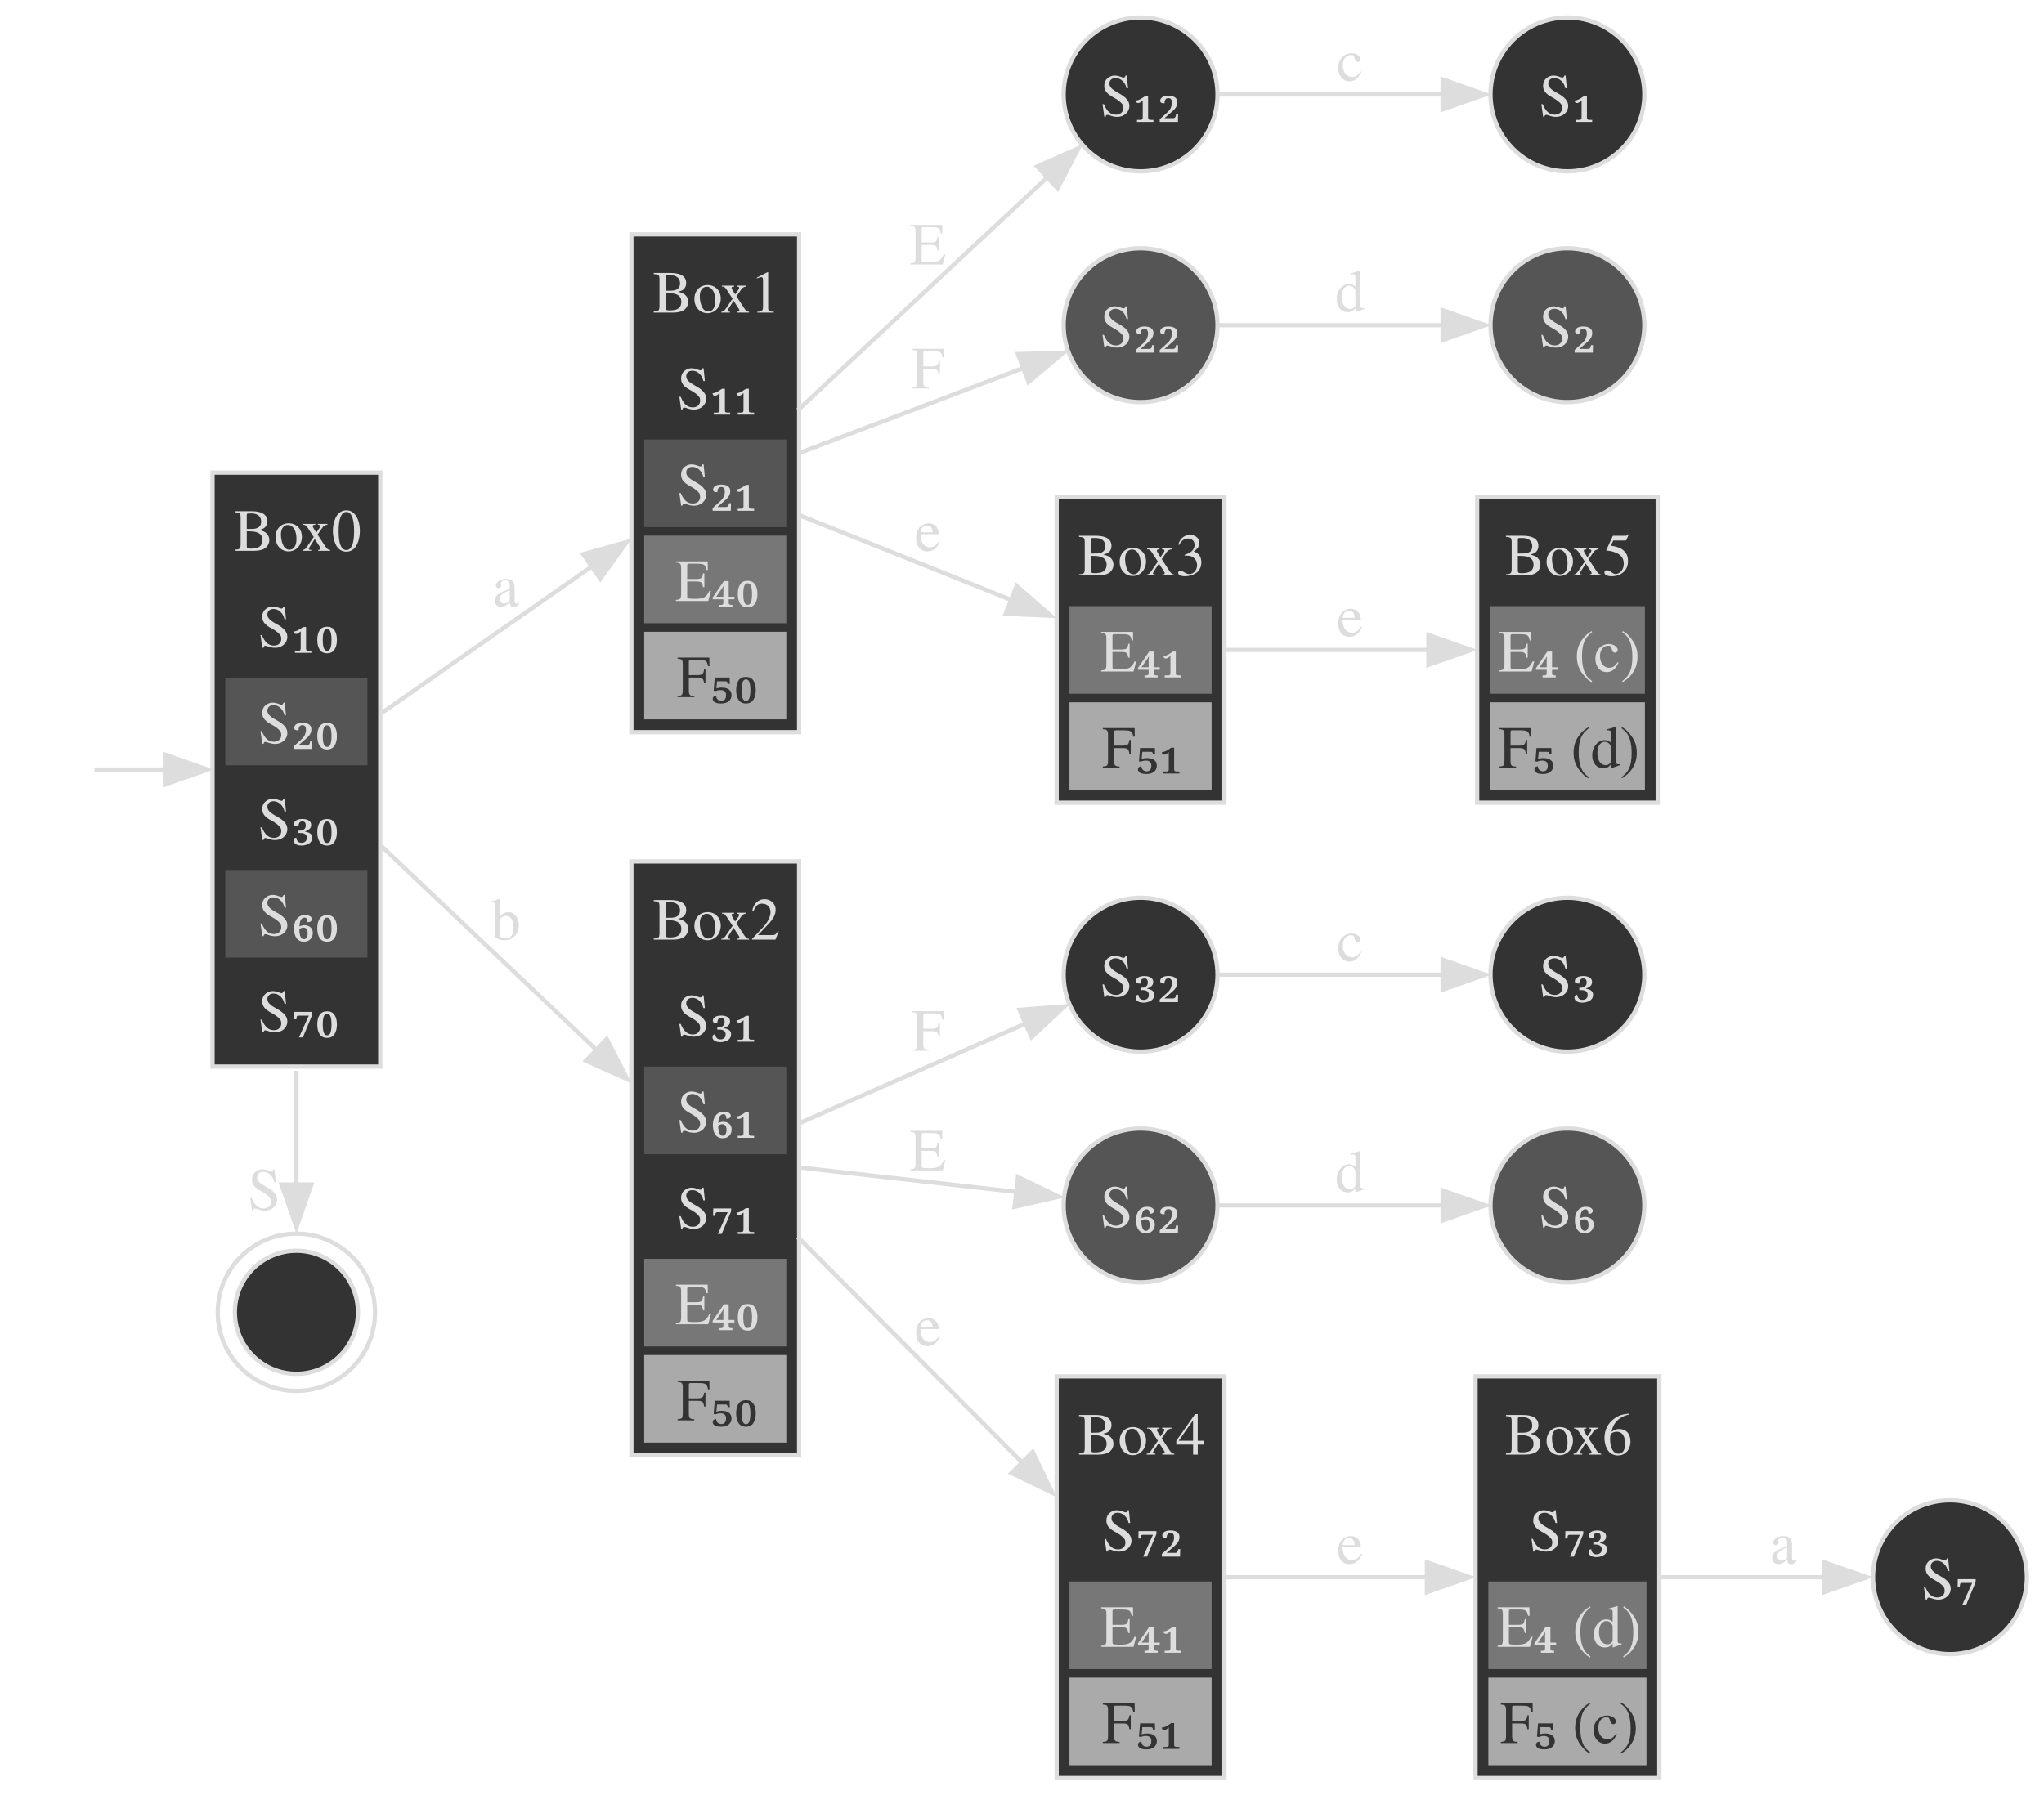
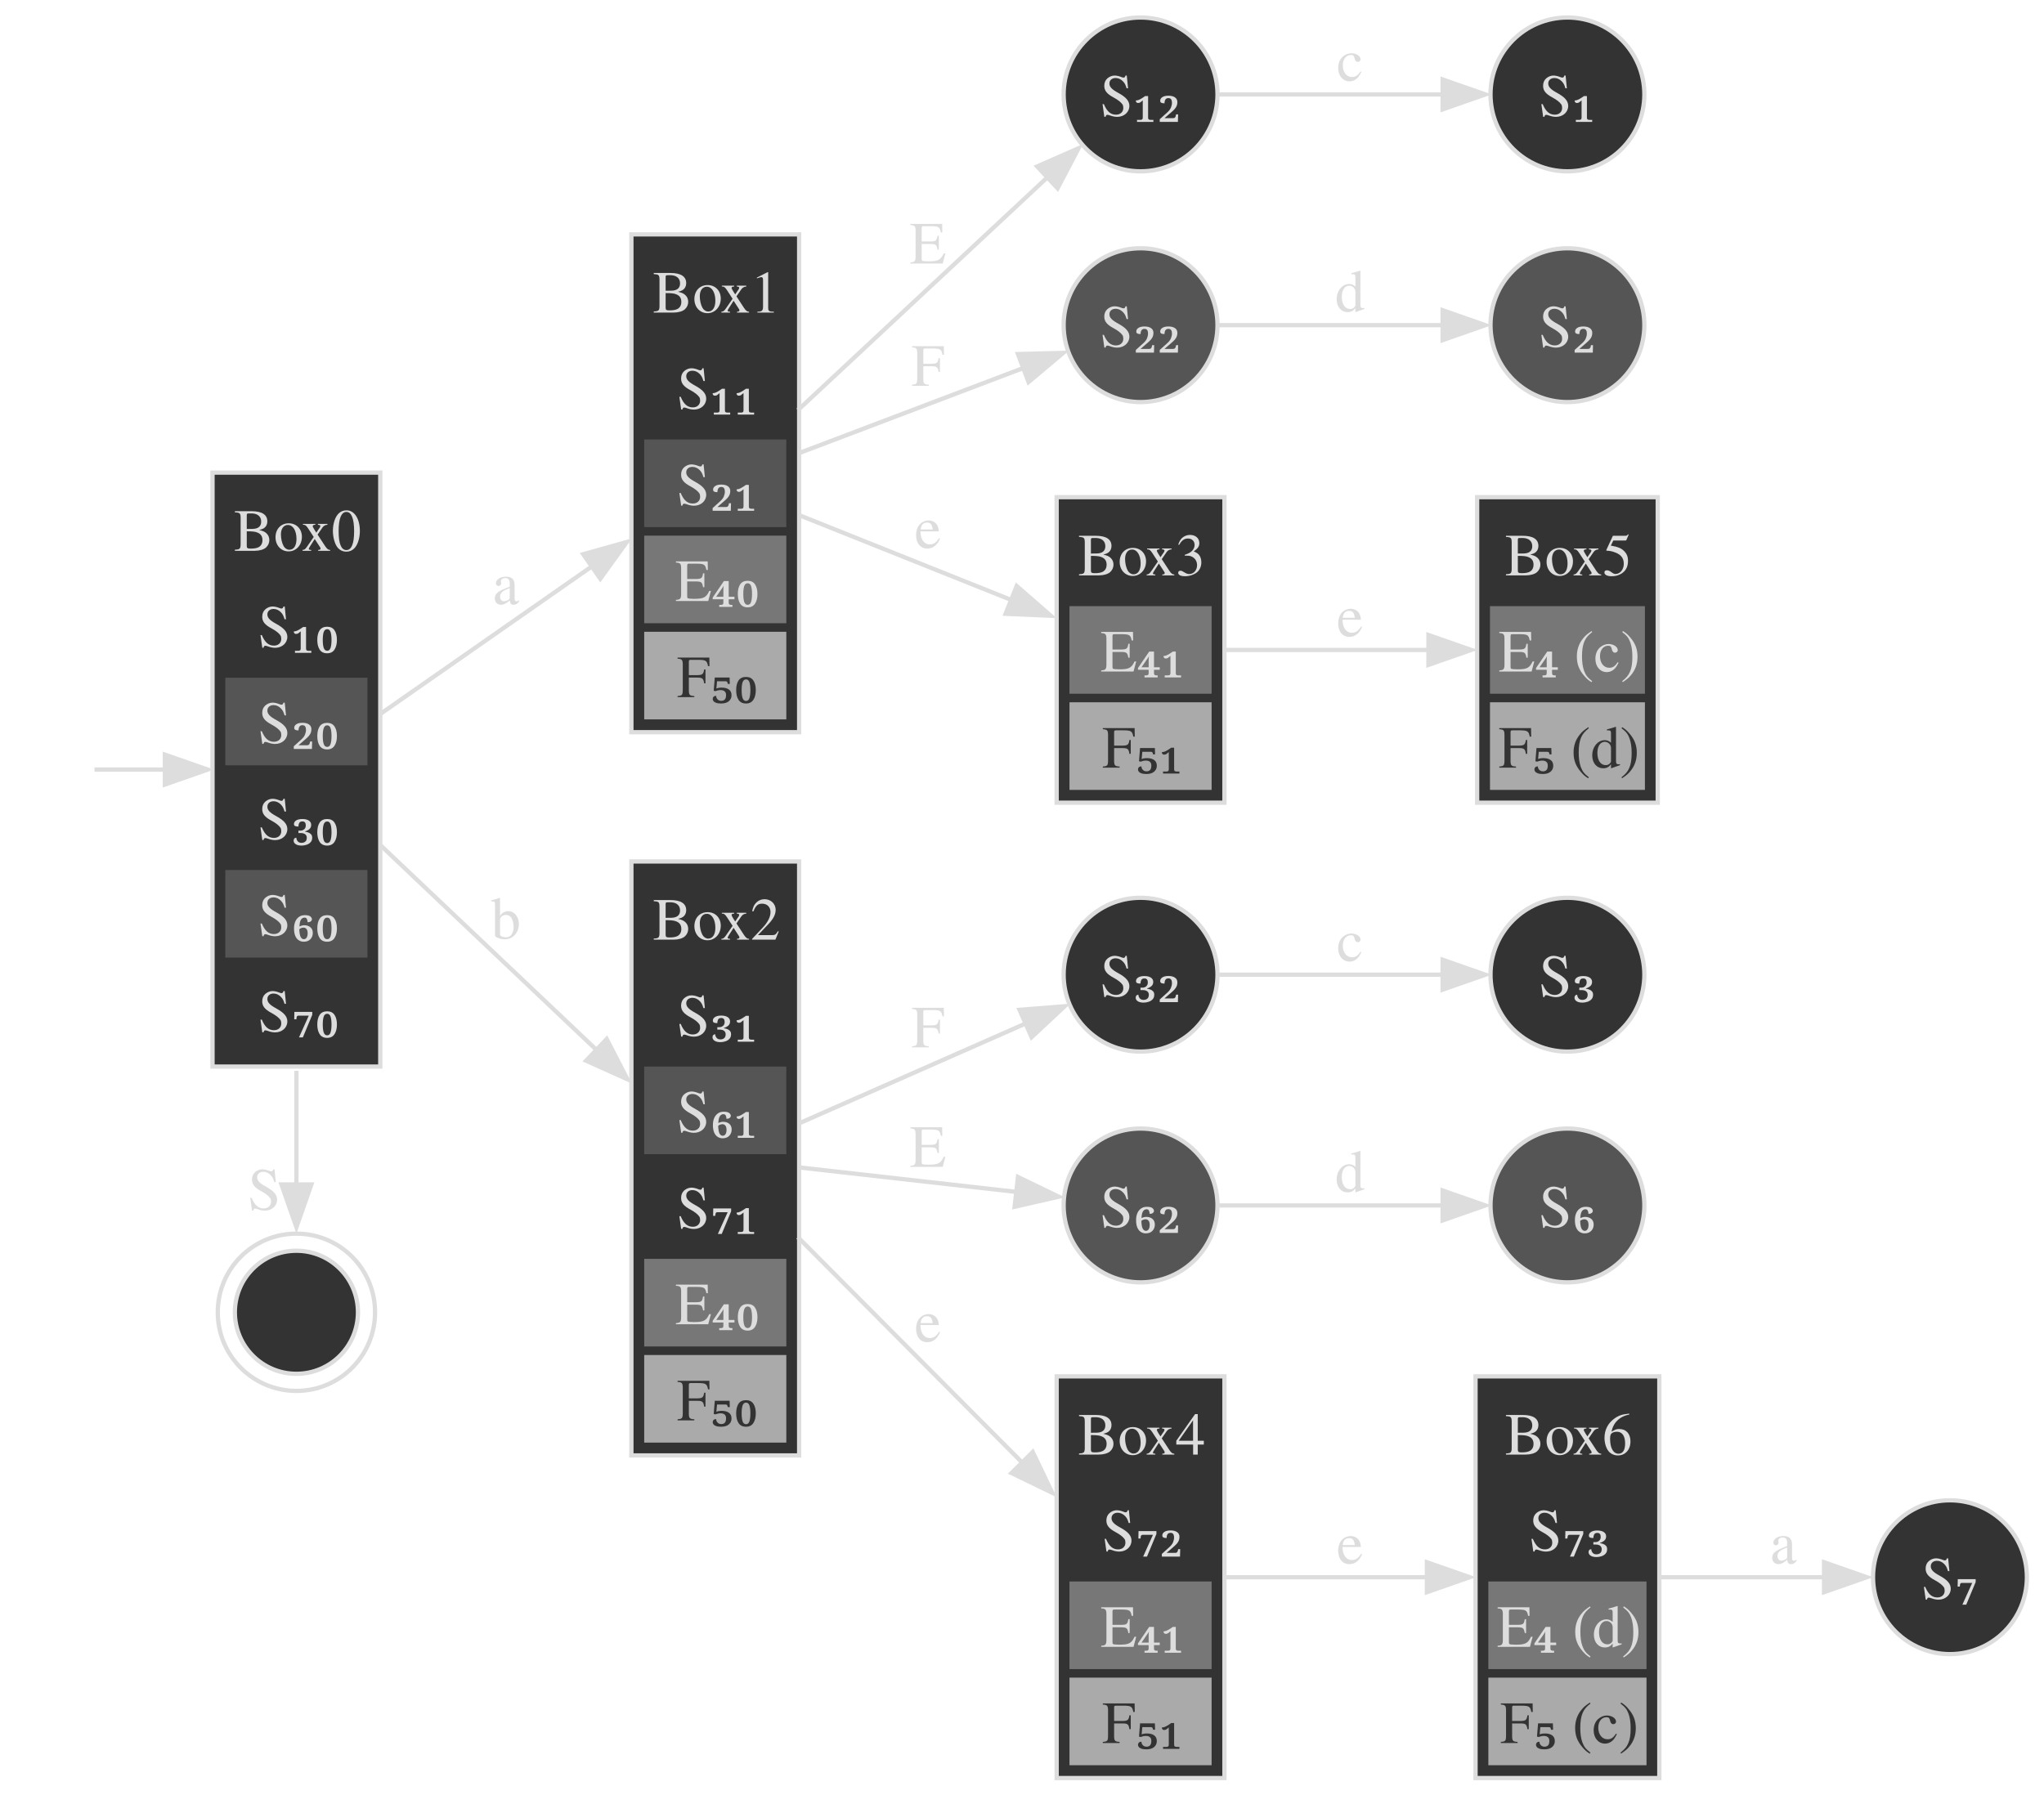
<svg xmlns="http://www.w3.org/2000/svg" width="478pt" height="424pt" viewBox="0.00 0.00 478.22 424.00">
  <g id="graph0" class="graph" transform="scale(1 1) rotate(0) translate(4 420)">
    <g id="node1" class="node">
</g>
    <g id="node2" class="node">
      <polygon fill="#333333" stroke="none" points="83.35,-258 47.35,-258 47.35,-222 83.35,-222 83.35,-258" />
      <polygon fill="#333333" stroke="none" points="45.72,-170.5 45.72,-309.5 84.97,-309.5 84.97,-170.5 45.72,-170.5" />
      <text text-anchor="start" x="50.72" y="-291.2" font-family="Times,serif" font-size="14.00" fill="#dddddd">Box0</text>
      <text text-anchor="start" x="56.35" y="-268.7" font-family="Times,serif" font-size="14.00" fill="#dddddd">S₁₀</text>
      <polygon fill="#555555" stroke="none" points="48.72,-241 48.72,-261.5 81.97,-261.5 81.97,-241 48.72,-241" />
      <text text-anchor="start" x="56.35" y="-246.2" font-family="Times,serif" font-size="14.00" fill="#dddddd">S₂₀</text>
      <text text-anchor="start" x="56.35" y="-223.7" font-family="Times,serif" font-size="14.00" fill="#dddddd">S₃₀</text>
      <polygon fill="#555555" stroke="none" points="48.72,-196 48.72,-216.5 81.97,-216.5 81.97,-196 48.72,-196" />
      <text text-anchor="start" x="56.35" y="-201.2" font-family="Times,serif" font-size="14.00" fill="#dddddd">S₆₀</text>
      <text text-anchor="start" x="56.35" y="-178.7" font-family="Times,serif" font-size="14.00" fill="#dddddd">S₇₀</text>
      <polygon fill="none" stroke="#dddddd" points="45.72,-170.5 45.72,-309.5 84.97,-309.5 84.97,-170.5 45.72,-170.5" />
    </g>
    <g id="edge2" class="edge">
      <path fill="none" stroke="#dddddd" d="M18.11,-240C23.26,-240 29.06,-240 34.76,-240" />
      <polygon fill="#dddddd" stroke="#dddddd" points="34.58,-243.5 44.58,-240 34.58,-236.5 34.58,-243.5" />
    </g>
    <g id="node3" class="node">
      <ellipse fill="#333333" stroke="#dddddd" cx="65.35" cy="-113" rx="14.4" ry="14.4" />
      <ellipse fill="none" stroke="#dddddd" cx="65.35" cy="-113" rx="18.4" ry="18.4" />
    </g>
    <g id="edge1" class="edge">
      <path fill="none" stroke="#dddddd" d="M65.35,-142.68C65.35,-151.48 65.35,-157.06 65.35,-169.5" />
      <polygon fill="#dddddd" stroke="#dddddd" points="68.85,-142.91 65.35,-132.91 61.85,-142.91 68.85,-142.91" />
      <text text-anchor="middle" x="57.85" y="-136.99" font-family="Times,serif" font-size="14.00" fill="#dddddd">S  </text>
    </g>
    <g id="node12" class="node">
      <polygon fill="#333333" stroke="none" points="181.35,-325 145.35,-325 145.35,-289 181.35,-289 181.35,-325" />
      <polygon fill="#333333" stroke="none" points="143.72,-248.75 143.72,-365.25 182.97,-365.25 182.97,-248.75 143.72,-248.75" />
      <text text-anchor="start" x="148.72" y="-346.95" font-family="Times,serif" font-size="14.00" fill="#dddddd">Box1</text>
      <text text-anchor="start" x="154.35" y="-324.45" font-family="Times,serif" font-size="14.00" fill="#dddddd">S₁₁</text>
      <polygon fill="#555555" stroke="none" points="146.72,-296.75 146.72,-317.25 179.97,-317.25 179.97,-296.75 146.72,-296.75" />
      <text text-anchor="start" x="154.35" y="-301.95" font-family="Times,serif" font-size="14.00" fill="#dddddd">S₂₁</text>
      <polygon fill="#777777" stroke="none" points="146.72,-274.25 146.72,-294.75 179.97,-294.75 179.97,-274.25 146.72,-274.25" />
      <text text-anchor="start" x="153.97" y="-279.45" font-family="Times,serif" font-size="14.00" fill="#dddddd">E₄₀</text>
      <polygon fill="#aaaaaa" stroke="none" points="146.72,-251.75 146.72,-272.25 179.97,-272.25 179.97,-251.75 146.72,-251.75" />
      <text text-anchor="start" x="154.35" y="-256.95" font-family="Times,serif" font-size="14.00" fill="#333333">F₅₀</text>
      <polygon fill="none" stroke="#dddddd" points="143.72,-248.75 143.72,-365.25 182.97,-365.25 182.97,-248.75 143.72,-248.75" />
    </g>
    <g id="edge3" class="edge">
      <path fill="none" stroke="#dddddd" d="M84.85,-252.92C98.93,-262.74 118.54,-276.42 134.5,-287.57" />
      <polygon fill="#dddddd" stroke="#dddddd" points="132.45,-290.4 142.65,-293.26 136.45,-284.66 132.45,-290.4" />
-       <text text-anchor="middle" x="114.35" y="-278.2" font-family="Times,serif" font-size="14.00" fill="#dddddd">a</text>
+       <text text-anchor="middle" x="114.35" y="-278.71" font-family="Times,serif" font-size="14.00" fill="#dddddd">a</text>
    </g>
    <g id="node13" class="node">
      <polygon fill="#333333" stroke="none" points="181.35,-167 145.35,-167 145.35,-131 181.35,-131 181.35,-167" />
      <polygon fill="#333333" stroke="none" points="143.72,-79.5 143.72,-218.5 182.97,-218.5 182.97,-79.5 143.72,-79.5" />
      <text text-anchor="start" x="148.72" y="-200.2" font-family="Times,serif" font-size="14.00" fill="#dddddd">Box2</text>
      <text text-anchor="start" x="154.35" y="-177.7" font-family="Times,serif" font-size="14.00" fill="#dddddd">S₃₁</text>
      <polygon fill="#555555" stroke="none" points="146.72,-150 146.72,-170.5 179.97,-170.5 179.97,-150 146.72,-150" />
      <text text-anchor="start" x="154.35" y="-155.2" font-family="Times,serif" font-size="14.00" fill="#dddddd">S₆₁</text>
      <text text-anchor="start" x="154.35" y="-132.7" font-family="Times,serif" font-size="14.00" fill="#dddddd">S₇₁</text>
      <polygon fill="#777777" stroke="none" points="146.72,-105 146.72,-125.5 179.97,-125.5 179.97,-105 146.72,-105" />
      <text text-anchor="start" x="153.97" y="-110.2" font-family="Times,serif" font-size="14.00" fill="#dddddd">E₄₀</text>
      <polygon fill="#aaaaaa" stroke="none" points="146.72,-82.5 146.72,-103 179.97,-103 179.97,-82.5 146.72,-82.5" />
      <text text-anchor="start" x="154.35" y="-87.7" font-family="Times,serif" font-size="14.00" fill="#333333">F₅₀</text>
      <polygon fill="none" stroke="#dddddd" points="143.72,-79.5 143.72,-218.5 182.97,-218.5 182.97,-79.5 143.72,-79.5" />
    </g>
    <g id="edge4" class="edge">
      <path fill="none" stroke="#dddddd" d="M84.85,-222.45C99.33,-208.73 119.65,-189.47 135.85,-174.12" />
      <polygon fill="#dddddd" stroke="#dddddd" points="137.94,-176.95 142.79,-167.53 133.13,-171.87 137.94,-176.95" />
-       <text text-anchor="middle" x="114.35" y="-200.2" font-family="Times,serif" font-size="14.00" fill="#dddddd">b</text>
+       <text text-anchor="middle" x="114.35" y="-200.43" font-family="Times,serif" font-size="14.00" fill="#dddddd">b</text>
    </g>
    <g id="node4" class="node">
      <ellipse fill="#333333" stroke="#dddddd" cx="262.85" cy="-398" rx="18" ry="18" />
      <text text-anchor="middle" x="262.85" y="-392.95" font-family="Times,serif" font-size="14.00" fill="#dddddd">S₁₂</text>
    </g>
    <g id="node5" class="node">
      <ellipse fill="#333333" stroke="#dddddd" cx="362.72" cy="-398" rx="18" ry="18" />
      <text text-anchor="middle" x="362.72" y="-392.95" font-family="Times,serif" font-size="14.00" fill="#dddddd">S₁</text>
    </g>
    <g id="edge9" class="edge">
      <path fill="none" stroke="#dddddd" d="M280.45,-398C295,-398 316.46,-398 333.67,-398" />
      <polygon fill="#dddddd" stroke="#dddddd" points="333.52,-401.5 343.52,-398 333.52,-394.5 333.52,-401.5" />
      <text text-anchor="middle" x="311.85" y="-401.2" font-family="Times,serif" font-size="14.00" fill="#dddddd">c</text>
    </g>
    <g id="node6" class="node">
      <ellipse fill="#555555" stroke="#dddddd" cx="262.85" cy="-344" rx="18" ry="18" />
      <text text-anchor="middle" x="262.85" y="-338.95" font-family="Times,serif" font-size="14.00" fill="#dddddd">S₂₂</text>
    </g>
    <g id="node7" class="node">
      <ellipse fill="#555555" stroke="#dddddd" cx="362.72" cy="-344" rx="18" ry="18" />
      <text text-anchor="middle" x="362.72" y="-338.95" font-family="Times,serif" font-size="14.00" fill="#dddddd">S₂</text>
    </g>
    <g id="edge10" class="edge">
      <path fill="none" stroke="#dddddd" d="M280.45,-344C295,-344 316.46,-344 333.67,-344" />
      <polygon fill="#dddddd" stroke="#dddddd" points="333.52,-347.5 343.52,-344 333.52,-340.5 333.52,-347.5" />
      <text text-anchor="middle" x="311.85" y="-347.2" font-family="Times,serif" font-size="14.00" fill="#dddddd">d</text>
    </g>
    <g id="node8" class="node">
      <ellipse fill="#333333" stroke="#dddddd" cx="262.85" cy="-192" rx="18" ry="18" />
      <text text-anchor="middle" x="262.85" y="-186.95" font-family="Times,serif" font-size="14.00" fill="#dddddd">S₃₂</text>
    </g>
    <g id="node9" class="node">
      <ellipse fill="#333333" stroke="#dddddd" cx="362.72" cy="-192" rx="18" ry="18" />
      <text text-anchor="middle" x="362.72" y="-186.95" font-family="Times,serif" font-size="14.00" fill="#dddddd">S₃</text>
    </g>
    <g id="edge13" class="edge">
      <path fill="none" stroke="#dddddd" d="M280.45,-192C295,-192 316.46,-192 333.67,-192" />
      <polygon fill="#dddddd" stroke="#dddddd" points="333.52,-195.5 343.52,-192 333.52,-188.5 333.52,-195.5" />
      <text text-anchor="middle" x="311.85" y="-195.2" font-family="Times,serif" font-size="14.00" fill="#dddddd">c</text>
    </g>
    <g id="node10" class="node">
      <ellipse fill="#555555" stroke="#dddddd" cx="262.85" cy="-138" rx="18" ry="18" />
      <text text-anchor="middle" x="262.85" y="-132.95" font-family="Times,serif" font-size="14.00" fill="#dddddd">S₆₂</text>
    </g>
    <g id="node11" class="node">
      <ellipse fill="#555555" stroke="#dddddd" cx="362.72" cy="-138" rx="18" ry="18" />
      <text text-anchor="middle" x="362.72" y="-132.95" font-family="Times,serif" font-size="14.00" fill="#dddddd">S₆</text>
    </g>
    <g id="edge15" class="edge">
      <path fill="none" stroke="#dddddd" d="M280.45,-138C295,-138 316.46,-138 333.67,-138" />
      <polygon fill="#dddddd" stroke="#dddddd" points="333.52,-141.5 343.52,-138 333.52,-134.5 333.52,-141.5" />
      <text text-anchor="middle" x="311.85" y="-141.2" font-family="Times,serif" font-size="14.00" fill="#dddddd">d</text>
    </g>
    <g id="edge6" class="edge">
      <path fill="none" stroke="#dddddd" d="M182.68,-324.12C199.31,-339.64 223.8,-362.49 241.13,-378.67" />
      <polygon fill="#dddddd" stroke="#dddddd" points="238.66,-381.14 248.35,-385.41 243.43,-376.03 238.66,-381.14" />
-       <text text-anchor="middle" x="213.1" y="-358.2" font-family="Times,serif" font-size="14.00" fill="#dddddd">E</text>
+       <text text-anchor="middle" x="213.1" y="-358.43" font-family="Times,serif" font-size="14.00" fill="#dddddd">E</text>
    </g>
    <g id="edge7" class="edge">
      <path fill="none" stroke="#dddddd" d="M182.68,-313.96C197.56,-319.61 218.74,-327.64 235.44,-333.98" />
      <polygon fill="#dddddd" stroke="#dddddd" points="234.16,-337.24 244.75,-337.51 236.64,-330.69 234.16,-337.24" />
-       <text text-anchor="middle" x="213.1" y="-329.2" font-family="Times,serif" font-size="14.00" fill="#dddddd">F</text>
+       <text text-anchor="middle" x="213.1" y="-329.81" font-family="Times,serif" font-size="14.00" fill="#dddddd">F</text>
    </g>
    <g id="node14" class="node">
      <polygon fill="#333333" stroke="none" points="280.85,-286 244.85,-286 244.85,-250 280.85,-250 280.85,-286" />
      <polygon fill="#333333" stroke="none" points="243.22,-232.25 243.22,-303.75 282.47,-303.75 282.47,-232.25 243.22,-232.25" />
      <text text-anchor="start" x="248.22" y="-285.45" font-family="Times,serif" font-size="14.00" fill="#dddddd">Box3</text>
      <polygon fill="#777777" stroke="none" points="246.22,-257.75 246.22,-278.25 279.47,-278.25 279.47,-257.75 246.22,-257.75" />
      <text text-anchor="start" x="253.47" y="-262.95" font-family="Times,serif" font-size="14.00" fill="#dddddd">E₄₁</text>
      <polygon fill="#aaaaaa" stroke="none" points="246.22,-235.25 246.22,-255.75 279.47,-255.75 279.47,-235.25 246.22,-235.25" />
      <text text-anchor="start" x="253.85" y="-240.45" font-family="Times,serif" font-size="14.00" fill="#333333">F₅₁</text>
      <polygon fill="none" stroke="#dddddd" points="243.22,-232.25 243.22,-303.75 282.47,-303.75 282.47,-232.25 243.22,-232.25" />
    </g>
    <g id="edge5" class="edge">
      <path fill="none" stroke="#dddddd" d="M182.68,-299.66C196.76,-294.04 216.46,-286.15 232.69,-279.66" />
      <polygon fill="#dddddd" stroke="#dddddd" points="233.87,-282.96 241.85,-276 231.27,-276.46 233.87,-282.96" />
-       <text text-anchor="middle" x="213.1" y="-291.2" font-family="Times,serif" font-size="14.00" fill="#dddddd">e</text>
+       <text text-anchor="middle" x="213.1" y="-291.87" font-family="Times,serif" font-size="14.00" fill="#dddddd">e</text>
    </g>
    <g id="edge12" class="edge">
      <path fill="none" stroke="#dddddd" d="M182.68,-157.09C197.8,-163.75 219.4,-173.28 236.23,-180.7" />
      <polygon fill="#dddddd" stroke="#dddddd" points="234.53,-183.78 245.09,-184.61 237.35,-177.37 234.53,-183.78" />
-       <text text-anchor="middle" x="213.1" y="-174.2" font-family="Times,serif" font-size="14.00" fill="#dddddd">F</text>
+       <text text-anchor="middle" x="213.1" y="-174.99" font-family="Times,serif" font-size="14.00" fill="#dddddd">F</text>
    </g>
    <g id="edge14" class="edge">
      <path fill="none" stroke="#dddddd" d="M182.68,-146.93C197.15,-145.3 217.58,-142.99 234.05,-141.14" />
      <polygon fill="#dddddd" stroke="#dddddd" points="234.17,-144.65 243.71,-140.05 233.38,-137.69 234.17,-144.65" />
-       <text text-anchor="middle" x="213.1" y="-146.2" font-family="Times,serif" font-size="14.00" fill="#dddddd">E</text>
+       <text text-anchor="middle" x="213.1" y="-147.03" font-family="Times,serif" font-size="14.00" fill="#dddddd">E</text>
    </g>
    <g id="node15" class="node">
      <polygon fill="#333333" stroke="none" points="280.85,-69 244.85,-69 244.85,-33 280.85,-33 280.85,-69" />
      <polygon fill="#333333" stroke="none" points="243.22,-4 243.22,-98 282.47,-98 282.47,-4 243.22,-4" />
      <text text-anchor="start" x="248.22" y="-79.7" font-family="Times,serif" font-size="14.00" fill="#dddddd">Box4</text>
      <text text-anchor="start" x="253.85" y="-57.2" font-family="Times,serif" font-size="14.00" fill="#dddddd">S₇₂</text>
      <polygon fill="#777777" stroke="none" points="246.22,-29.5 246.22,-50 279.47,-50 279.47,-29.5 246.22,-29.5" />
      <text text-anchor="start" x="253.47" y="-34.7" font-family="Times,serif" font-size="14.00" fill="#dddddd">E₄₁</text>
      <polygon fill="#aaaaaa" stroke="none" points="246.22,-7 246.22,-27.5 279.47,-27.5 279.47,-7 246.22,-7" />
      <text text-anchor="start" x="253.85" y="-12.2" font-family="Times,serif" font-size="14.00" fill="#333333">F₅₁</text>
      <polygon fill="none" stroke="#dddddd" points="243.22,-4 243.22,-98 282.47,-98 282.47,-4 243.22,-4" />
    </g>
    <g id="edge11" class="edge">
      <path fill="none" stroke="#dddddd" d="M182.68,-130.57C197.57,-115.61 218.75,-94.31 235.46,-77.52" />
      <polygon fill="#dddddd" stroke="#dddddd" points="237.62,-80.31 242.19,-70.76 232.66,-75.38 237.62,-80.31" />
-       <text text-anchor="middle" x="213.1" y="-105.2" font-family="Times,serif" font-size="14.00" fill="#dddddd">e</text>
+       <text text-anchor="middle" x="213.1" y="-106.14" font-family="Times,serif" font-size="14.00" fill="#dddddd">e</text>
    </g>
    <g id="node16" class="node">
      <polygon fill="#333333" stroke="none" points="380.72,-286 344.72,-286 344.72,-250 380.72,-250 380.72,-286" />
      <polygon fill="#333333" stroke="none" points="341.6,-232.25 341.6,-303.75 383.85,-303.75 383.85,-232.25 341.6,-232.25" />
      <text text-anchor="start" x="348.1" y="-285.45" font-family="Times,serif" font-size="14.00" fill="#dddddd">Box5</text>
      <polygon fill="#777777" stroke="none" points="344.6,-257.75 344.6,-278.25 380.85,-278.25 380.85,-257.75 344.6,-257.75" />
      <text text-anchor="start" x="346.6" y="-262.95" font-family="Times,serif" font-size="14.00" fill="#dddddd">E₄ (c)</text>
      <polygon fill="#aaaaaa" stroke="none" points="344.6,-235.25 344.6,-255.75 380.85,-255.75 380.85,-235.25 344.6,-235.25" />
      <text text-anchor="start" x="346.6" y="-240.45" font-family="Times,serif" font-size="14.00" fill="#333333">F₅ (d)</text>
      <polygon fill="none" stroke="#dddddd" points="341.6,-232.25 341.6,-303.75 383.85,-303.75 383.85,-232.25 341.6,-232.25" />
    </g>
    <g id="edge8" class="edge">
      <path fill="none" stroke="#dddddd" d="M282.25,-268C295.76,-268 314.42,-268 330.27,-268" />
      <polygon fill="#dddddd" stroke="#dddddd" points="330.2,-271.5 340.2,-268 330.2,-264.5 330.2,-271.5" />
      <text text-anchor="middle" x="311.85" y="-271.2" font-family="Times,serif" font-size="14.00" fill="#dddddd">e</text>
    </g>
    <g id="node17" class="node">
      <polygon fill="#333333" stroke="none" points="380.72,-69 344.72,-69 344.72,-33 380.72,-33 380.72,-69" />
      <polygon fill="#333333" stroke="none" points="341.22,-4 341.22,-98 384.22,-98 384.22,-4 341.22,-4" />
      <text text-anchor="start" x="348.1" y="-79.7" font-family="Times,serif" font-size="14.00" fill="#dddddd">Box6</text>
      <text text-anchor="start" x="353.72" y="-57.2" font-family="Times,serif" font-size="14.00" fill="#dddddd">S₇₃</text>
      <polygon fill="#777777" stroke="none" points="344.22,-29.5 344.22,-50 381.22,-50 381.22,-29.5 344.22,-29.5" />
      <text text-anchor="start" x="346.22" y="-34.7" font-family="Times,serif" font-size="14.00" fill="#dddddd">E₄ (d)</text>
      <polygon fill="#aaaaaa" stroke="none" points="344.22,-7 344.22,-27.5 381.22,-27.5 381.22,-7 344.22,-7" />
      <text text-anchor="start" x="346.97" y="-12.2" font-family="Times,serif" font-size="14.00" fill="#333333">F₅ (c)</text>
      <polygon fill="none" stroke="#dddddd" points="341.22,-4 341.22,-98 384.22,-98 384.22,-4 341.22,-4" />
    </g>
    <g id="edge16" class="edge">
      <path fill="none" stroke="#dddddd" d="M282.25,-51C295.67,-51 314.18,-51 329.96,-51" />
      <polygon fill="#dddddd" stroke="#dddddd" points="329.85,-54.5 339.85,-51 329.85,-47.5 329.85,-54.5" />
      <text text-anchor="middle" x="311.85" y="-54.2" font-family="Times,serif" font-size="14.00" fill="#dddddd">e</text>
    </g>
    <g id="node18" class="node">
      <ellipse fill="#333333" stroke="#dddddd" cx="452.22" cy="-51" rx="18" ry="18" />
      <text text-anchor="middle" x="452.22" y="-45.95" font-family="Times,serif" font-size="14.00" fill="#dddddd">S₇</text>
    </g>
    <g id="edge17" class="edge">
      <path fill="none" stroke="#dddddd" d="M384.01,-51C395.57,-51 410.22,-51 422.89,-51" />
      <polygon fill="#dddddd" stroke="#dddddd" points="422.76,-54.5 432.76,-51 422.76,-47.5 422.76,-54.5" />
      <text text-anchor="middle" x="413.22" y="-54.2" font-family="Times,serif" font-size="14.00" fill="#dddddd">a</text>
    </g>
  </g>
</svg>
